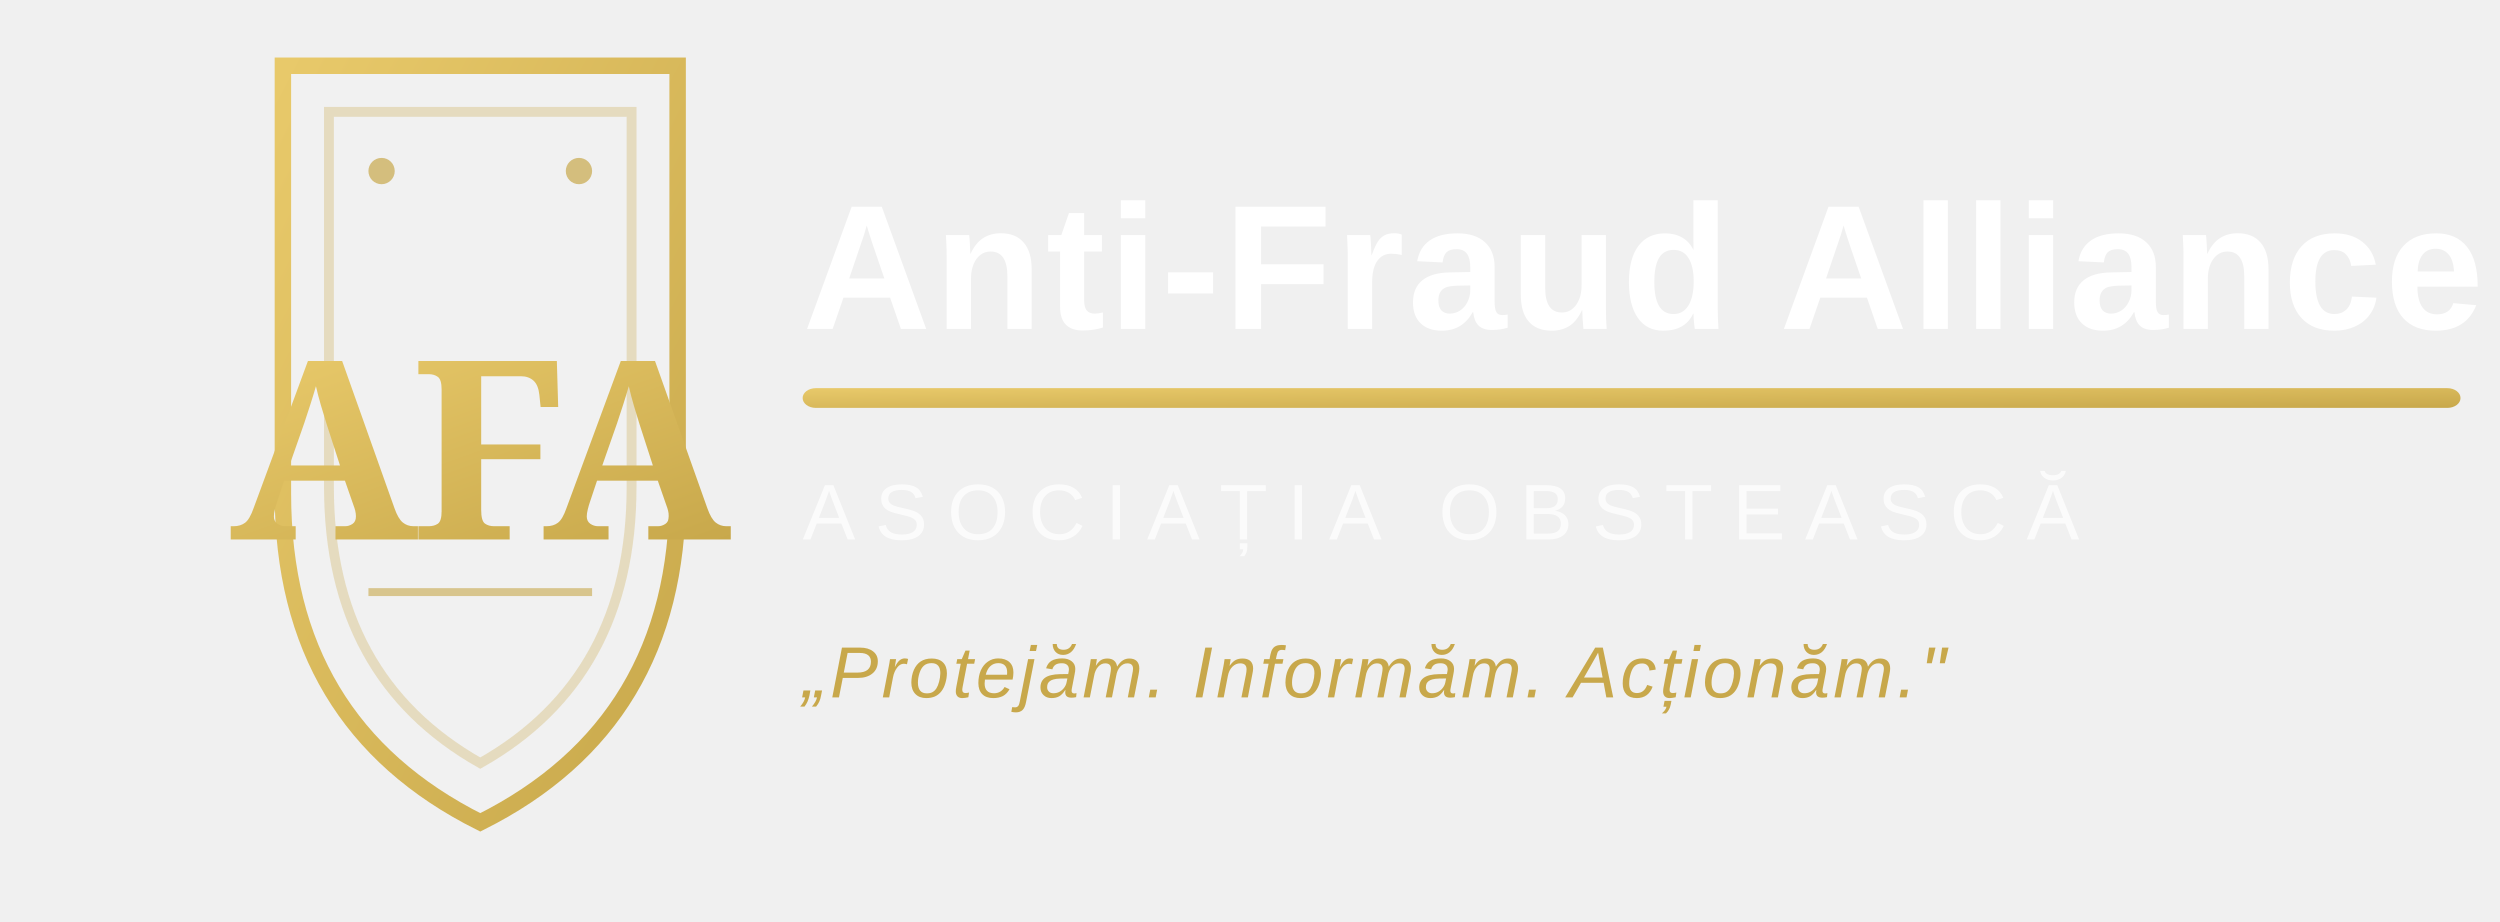
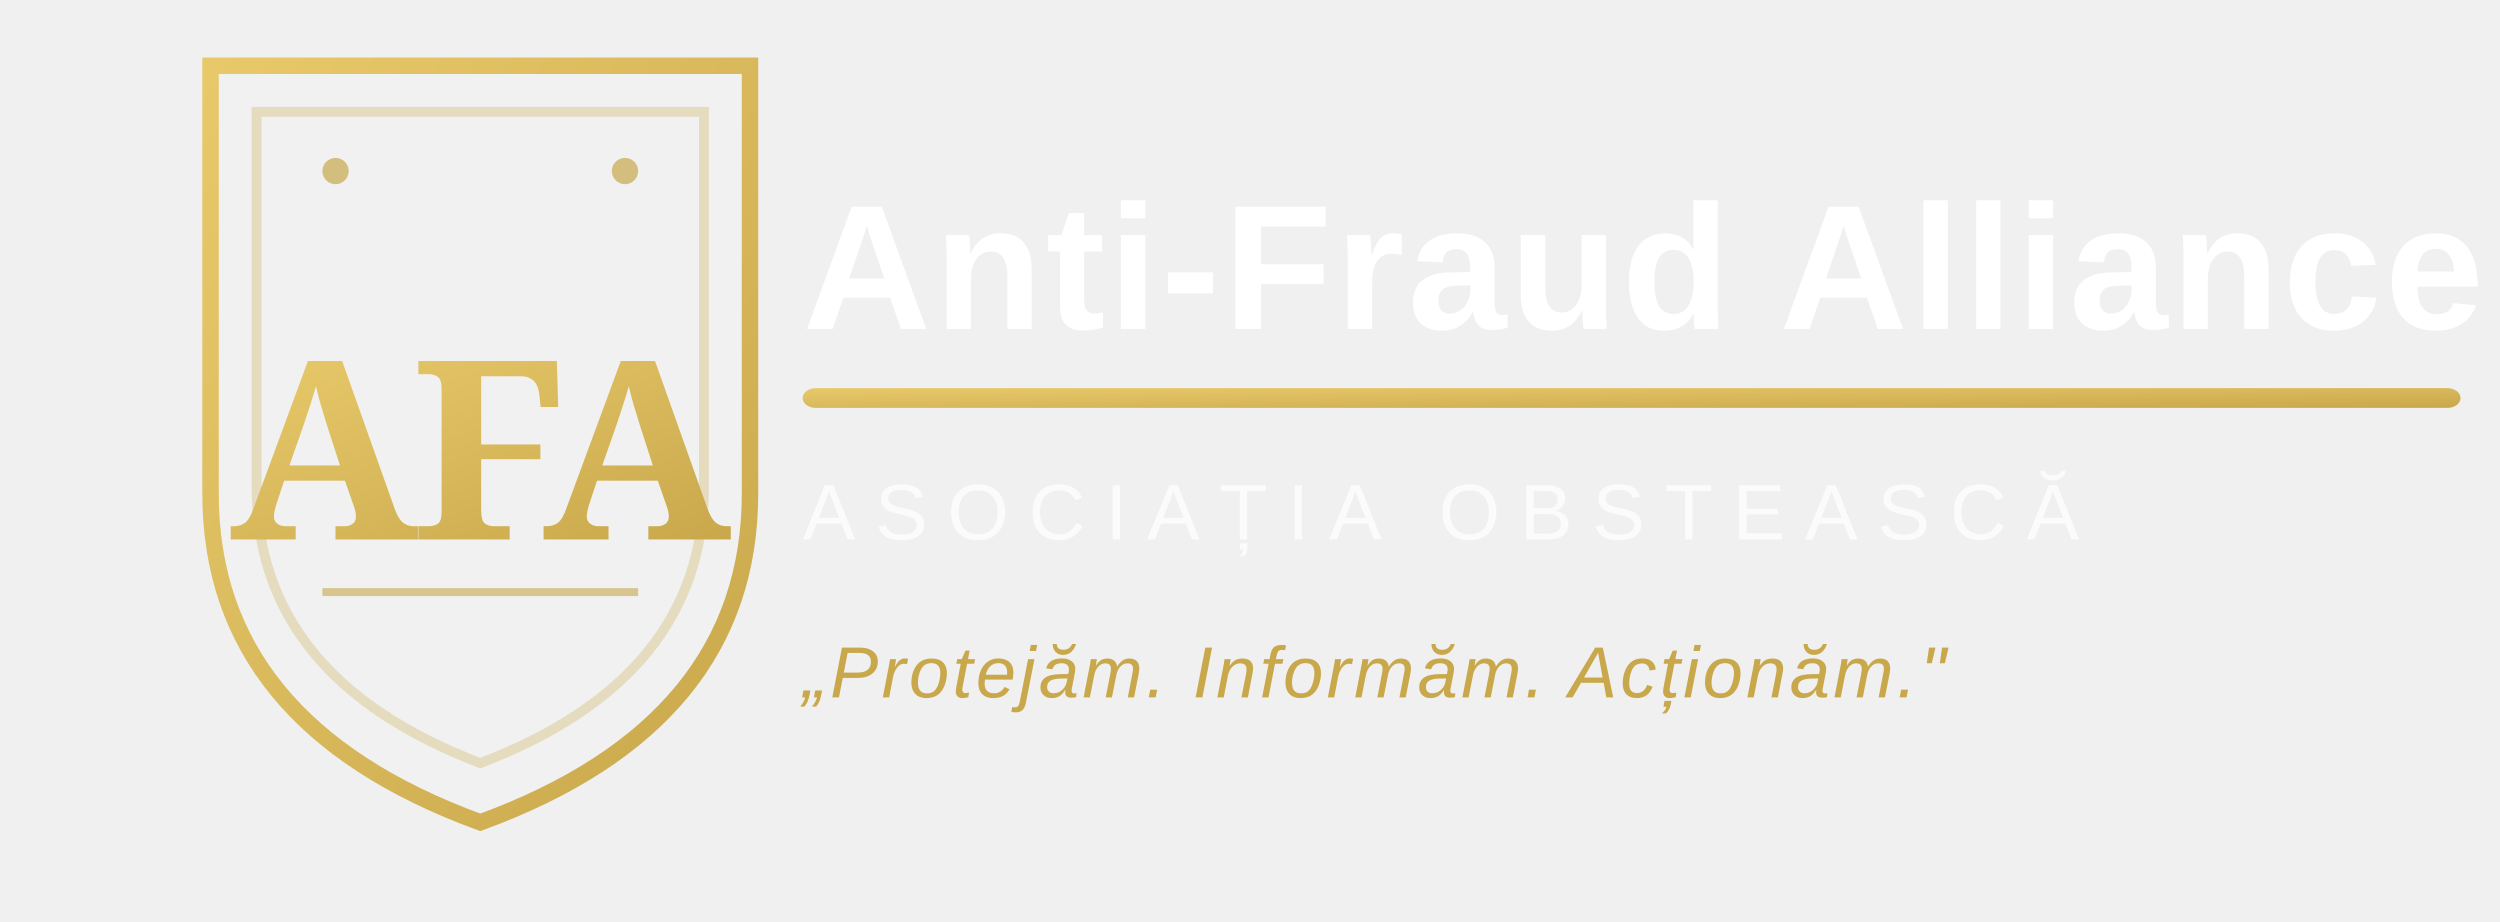
<svg xmlns="http://www.w3.org/2000/svg" viewBox="0 0 380 140" width="380" height="140">
  <defs>
    <linearGradient id="aurGrad2" x1="0%" y1="0%" x2="100%" y2="100%">
      <stop offset="0%" style="stop-color:#e8c96a;stop-opacity:1" />
      <stop offset="100%" style="stop-color:#c8a84b;stop-opacity:1" />
    </linearGradient>
  </defs>
  <g transform="translate(19, 0)">
-     <path d="M24 10 L84 10 L84 75 Q84 110 54 125 Q24 110 24 75 Z" fill="rgba(255,255,255,0.08)" />
-     <path d="M24 10 L84 10 L84 75 Q84 110 54 125 Q24 110 24 75 Z" fill="none" stroke="url(#aurGrad2)" stroke-width="2.5" />
-     <path d="M31 17 L77 17 L77 74 Q77 103 54 116 Q31 103 31 74 Z" fill="none" stroke="rgba(200,168,75,0.3)" stroke-width="1.5" />
+     <path d="M13 10 L95 10 L95 75 Q95 110 54 125 Q13 110 13 75 Z" fill="rgba(255,255,255,0.08)" />
+     <path d="M13 10 L95 10 L95 75 Q95 110 54 125 Q13 110 13 75 Z" fill="none" stroke="url(#aurGrad2)" stroke-width="2.5" />
+     <path d="M20 17 L88 17 L88 74 Q88 103 54 116 Q20 103 20 74 Z" fill="none" stroke="rgba(200,168,75,0.3)" stroke-width="1.5" />
    <text x="54" y="82" font-family="Georgia, serif" font-size="38" font-weight="900" fill="url(#aurGrad2)" text-anchor="middle" letter-spacing="-1">AFA</text>
-     <line x1="37" y1="90" x2="71" y2="90" stroke="#c8a84b" stroke-width="1.2" opacity="0.6" />
-     <circle cx="39" cy="26" r="2" fill="#c8a84b" opacity="0.7" />
-     <circle cx="69" cy="26" r="2" fill="#c8a84b" opacity="0.7" />
+     <line x1="30" y1="90" x2="78" y2="90" stroke="#c8a84b" stroke-width="1.2" opacity="0.6" />
+     <circle cx="32" cy="26" r="2" fill="#c8a84b" opacity="0.7" />
+     <circle cx="76" cy="26" r="2" fill="#c8a84b" opacity="0.7" />
    <text x="103" y="50" font-family="'Segoe UI', Arial, sans-serif" font-size="27" font-weight="900" fill="#ffffff" letter-spacing="0.5" textLength="252" lengthAdjust="spacing">Anti-Fraud Alliance</text>
    <rect x="103" y="59" width="252" height="3" fill="url(#aurGrad2)" rx="2" />
    <text x="103" y="82" font-family="'Segoe UI', Arial, sans-serif" font-size="12" fill="rgba(255,255,255,0.75)" letter-spacing="3">ASOCIAȚIA OBSTEASCĂ</text>
    <text x="103" y="106" font-family="'Segoe UI', Arial, sans-serif" font-size="11" fill="#c8a84b" font-style="italic" letter-spacing="0.5">„Protejăm. Informăm. Acționăm."</text>
  </g>
</svg>
